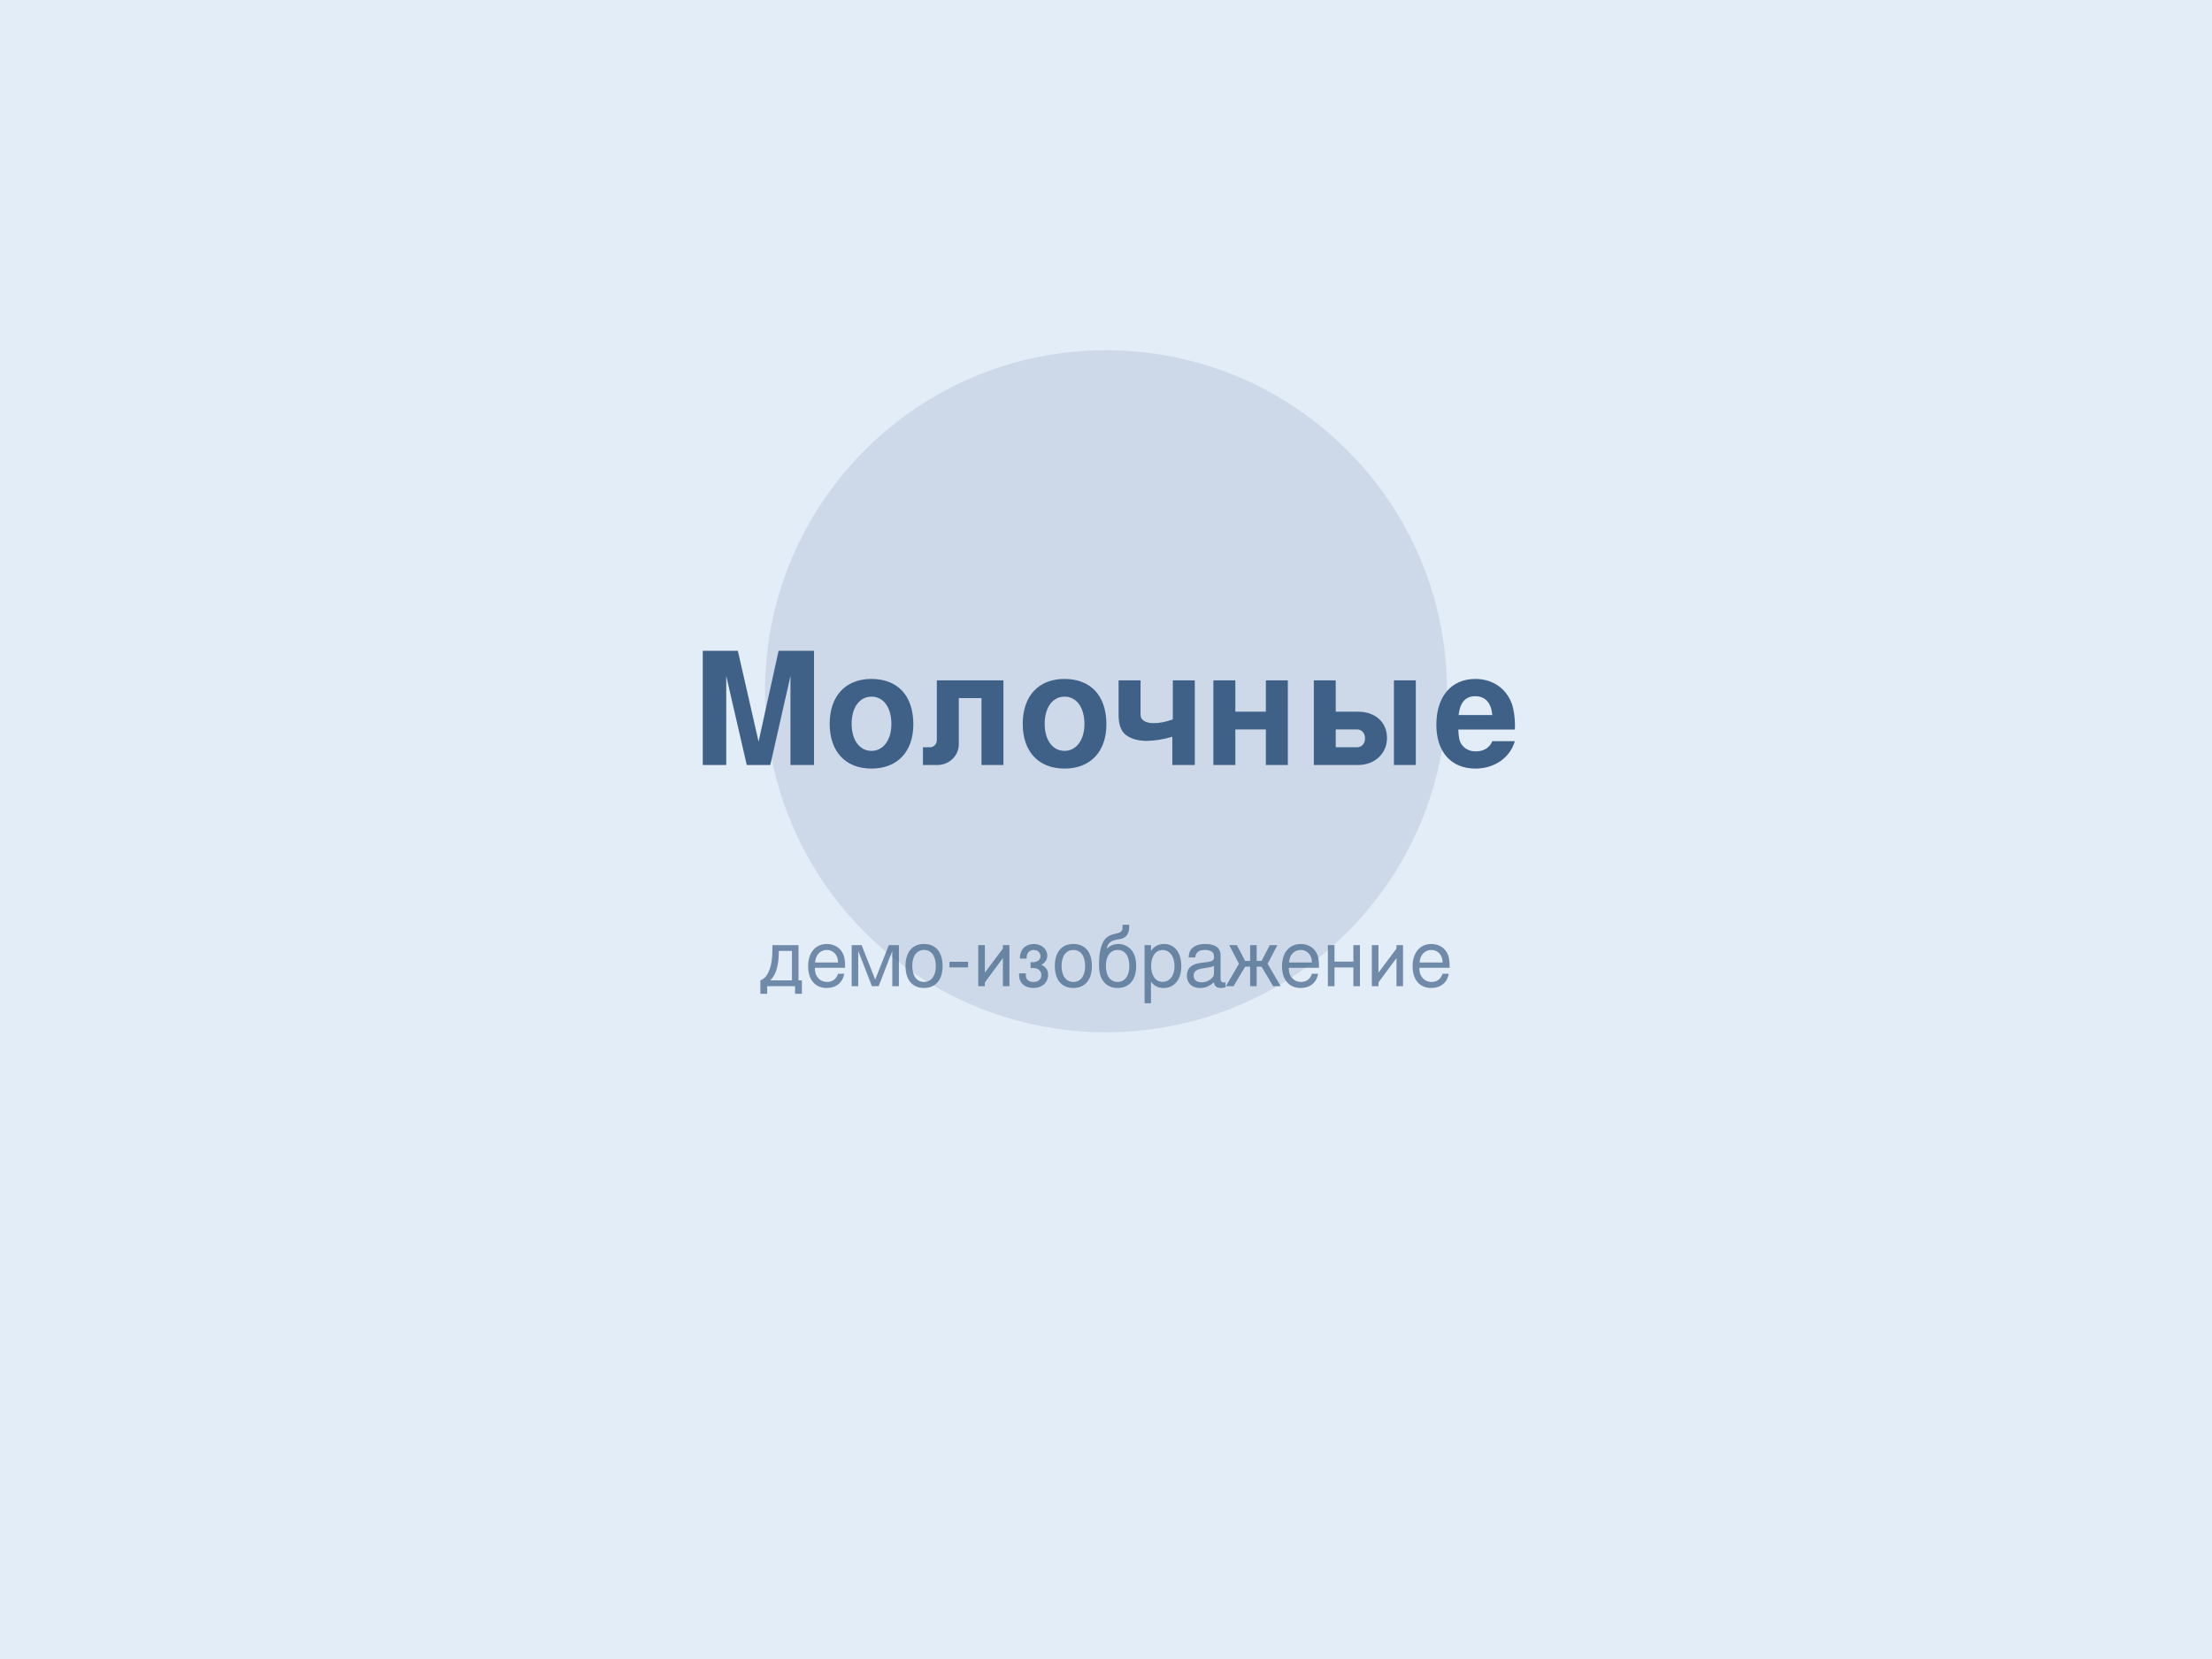
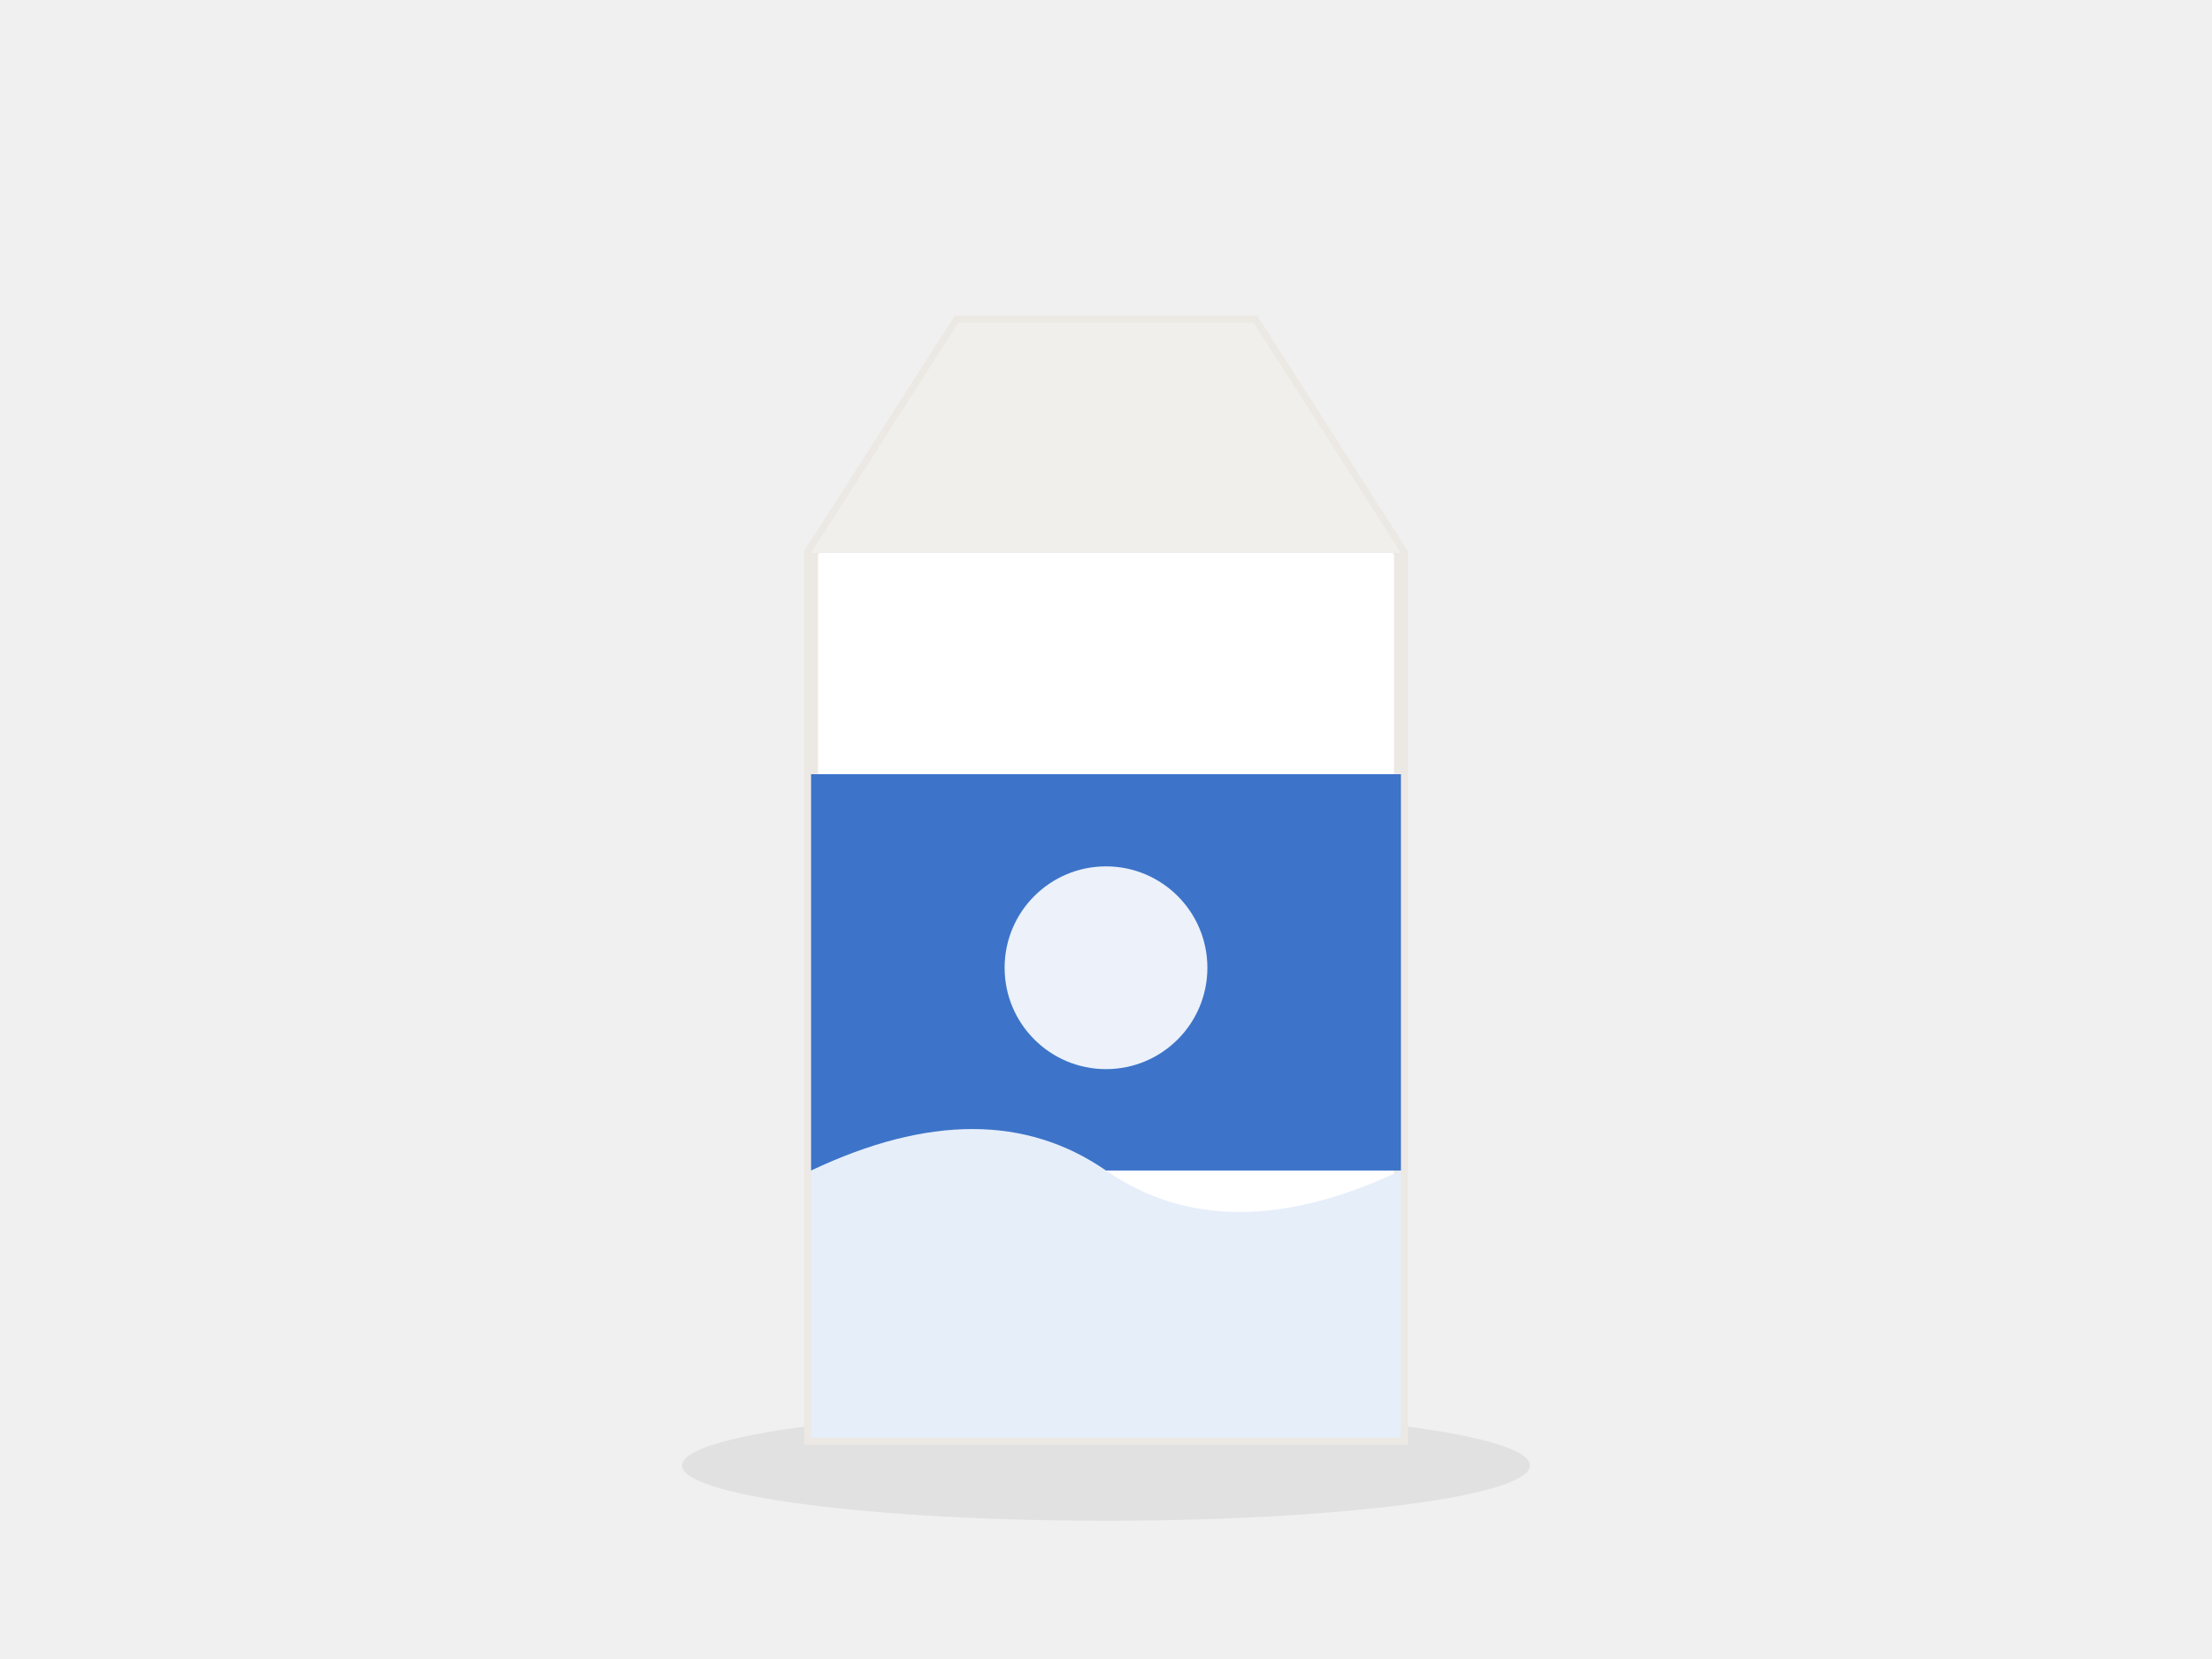
<svg xmlns="http://www.w3.org/2000/svg" viewBox="0 0 480 360" width="480" height="360">
-   <rect width="480" height="360" fill="#e3edf7" />
-   <circle cx="240" cy="150" r="74" fill="#3f6188" opacity="0.14" />
-   <text x="240" y="166" text-anchor="middle" font-family="Helvetica, Arial, sans-serif" font-size="34" font-weight="600" fill="#3f6188">Молочные</text>
-   <text x="240" y="214" text-anchor="middle" font-family="Helvetica, Arial, sans-serif" font-size="17" fill="#3f6188" opacity="0.7">демо-изображение</text>
+   <ellipse cx="240" cy="318" rx="92" ry="12" fill="#3e342e" opacity="0.08" />
+   <path d="M176 120 L208 70 H272 L304 120 V312 H176 Z" fill="#ffffff" stroke="#ece9e4" stroke-width="3" />
+   <path d="M208 70 H272 L304 120 H176 Z" fill="#f1efec" />
+   <rect x="176" y="168" width="128" height="86" fill="#3d74c9" />
+   <path d="M176 254 Q 214 236 240 254 T 304 254 V312 H176 Z" fill="#e6eefa" />
+   <circle cx="240" cy="210" r="22" fill="#ffffff" opacity="0.9" />
</svg>
